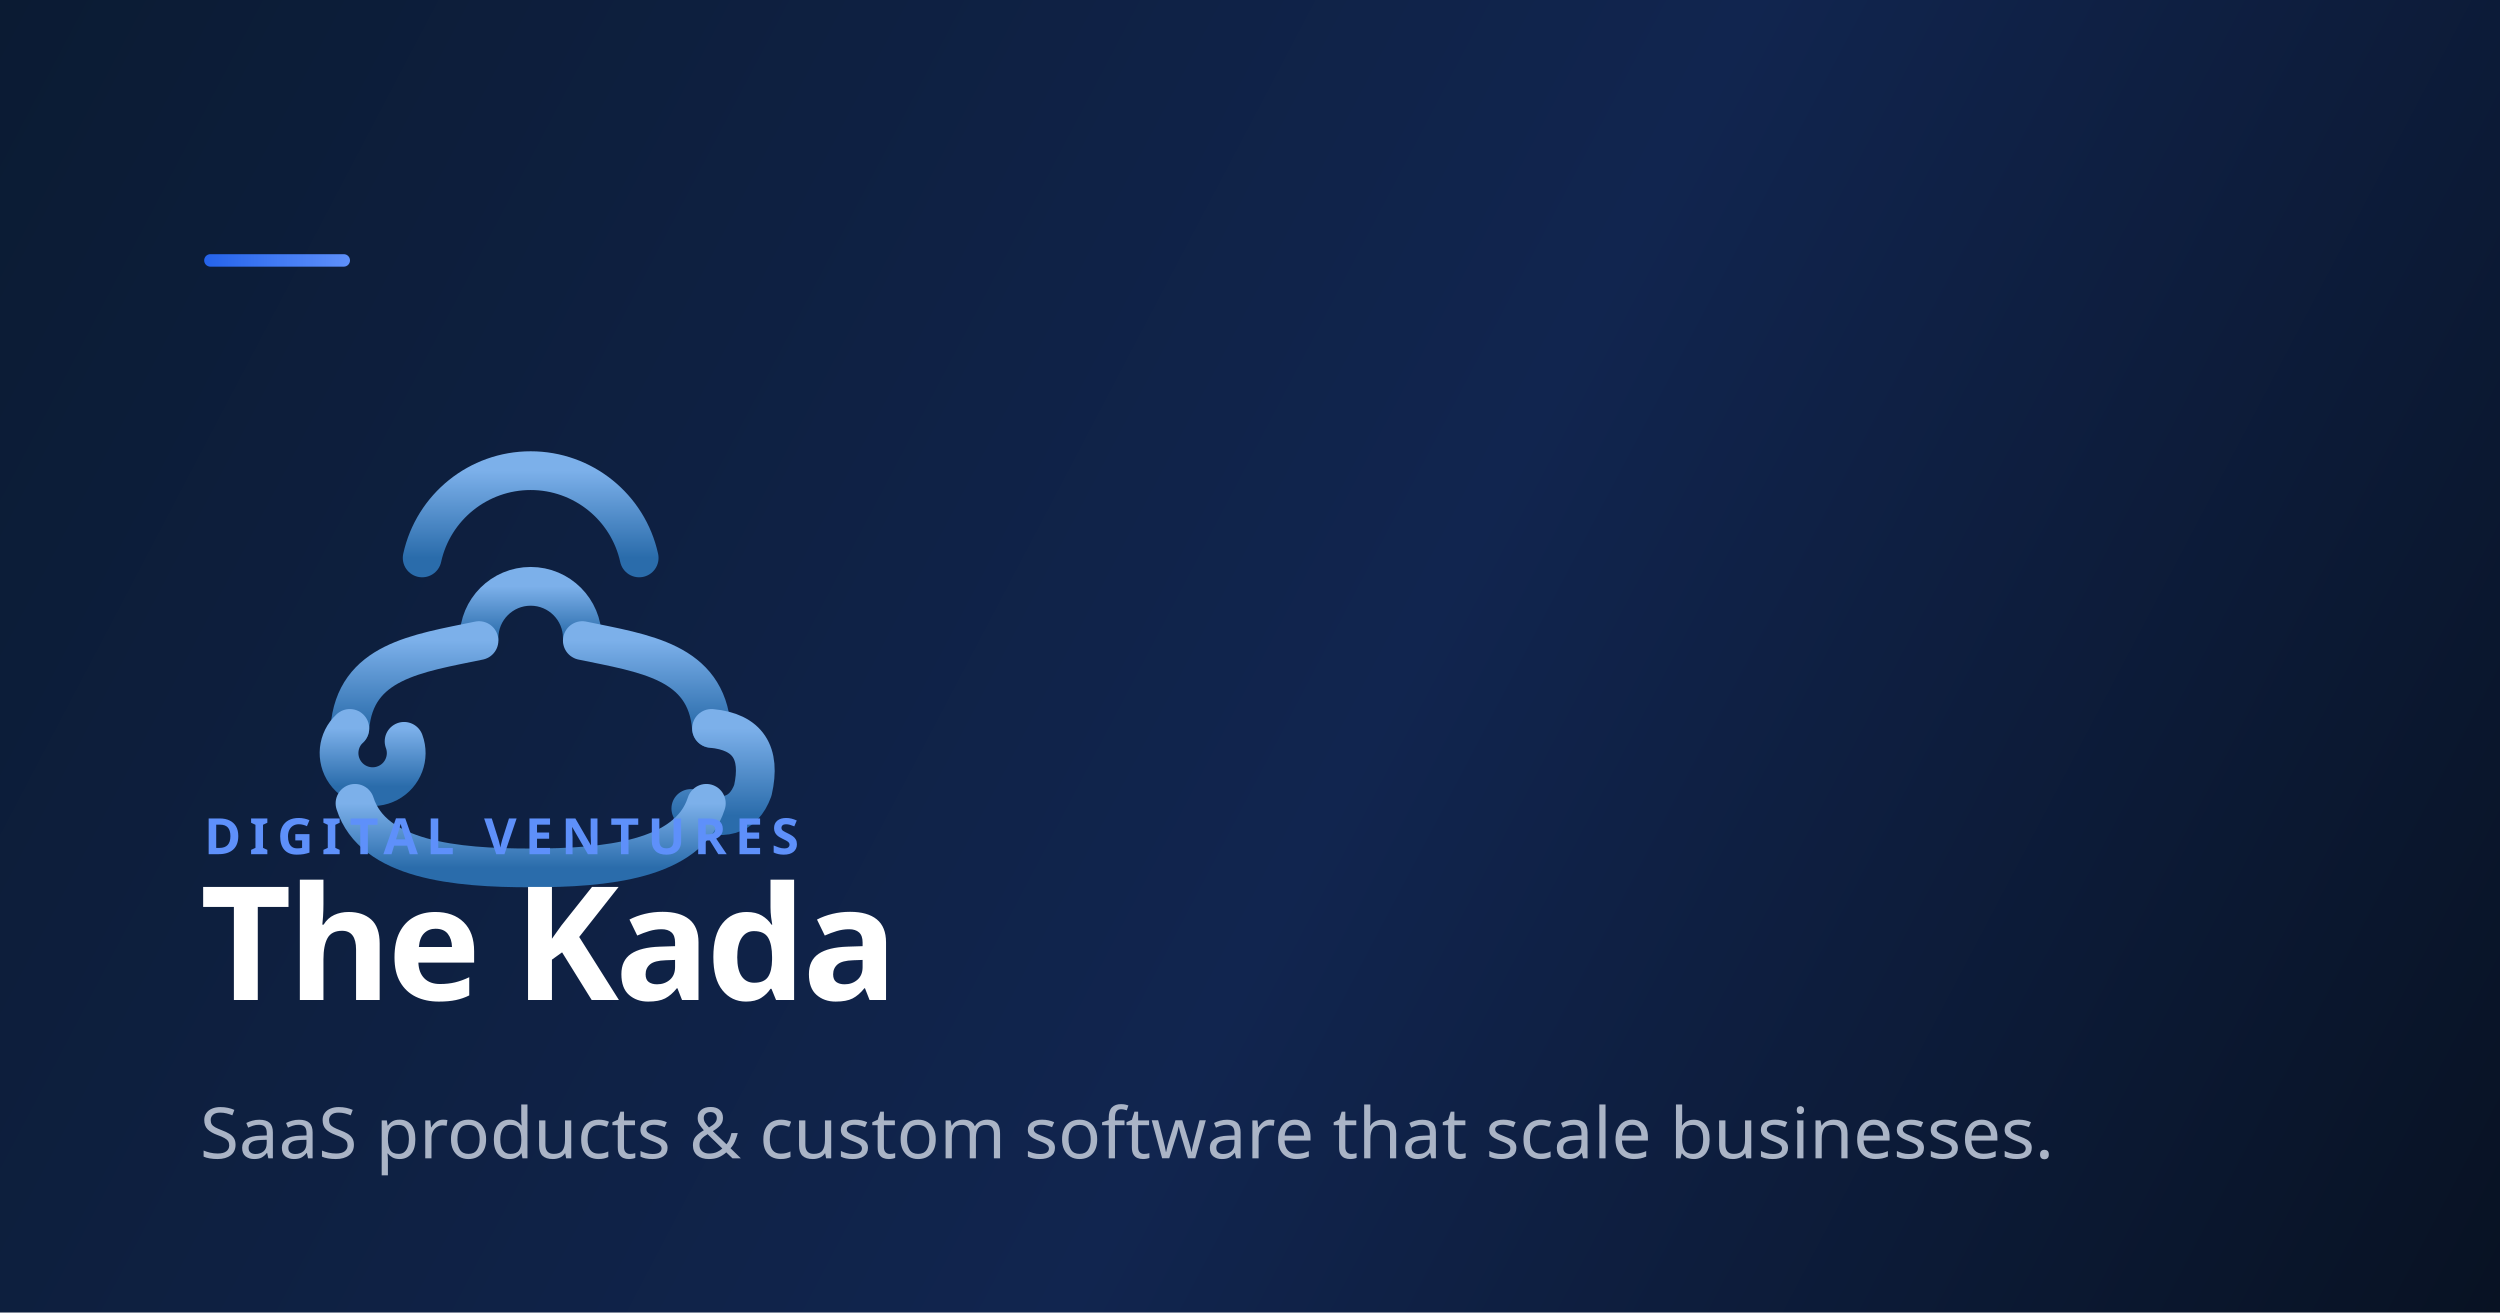
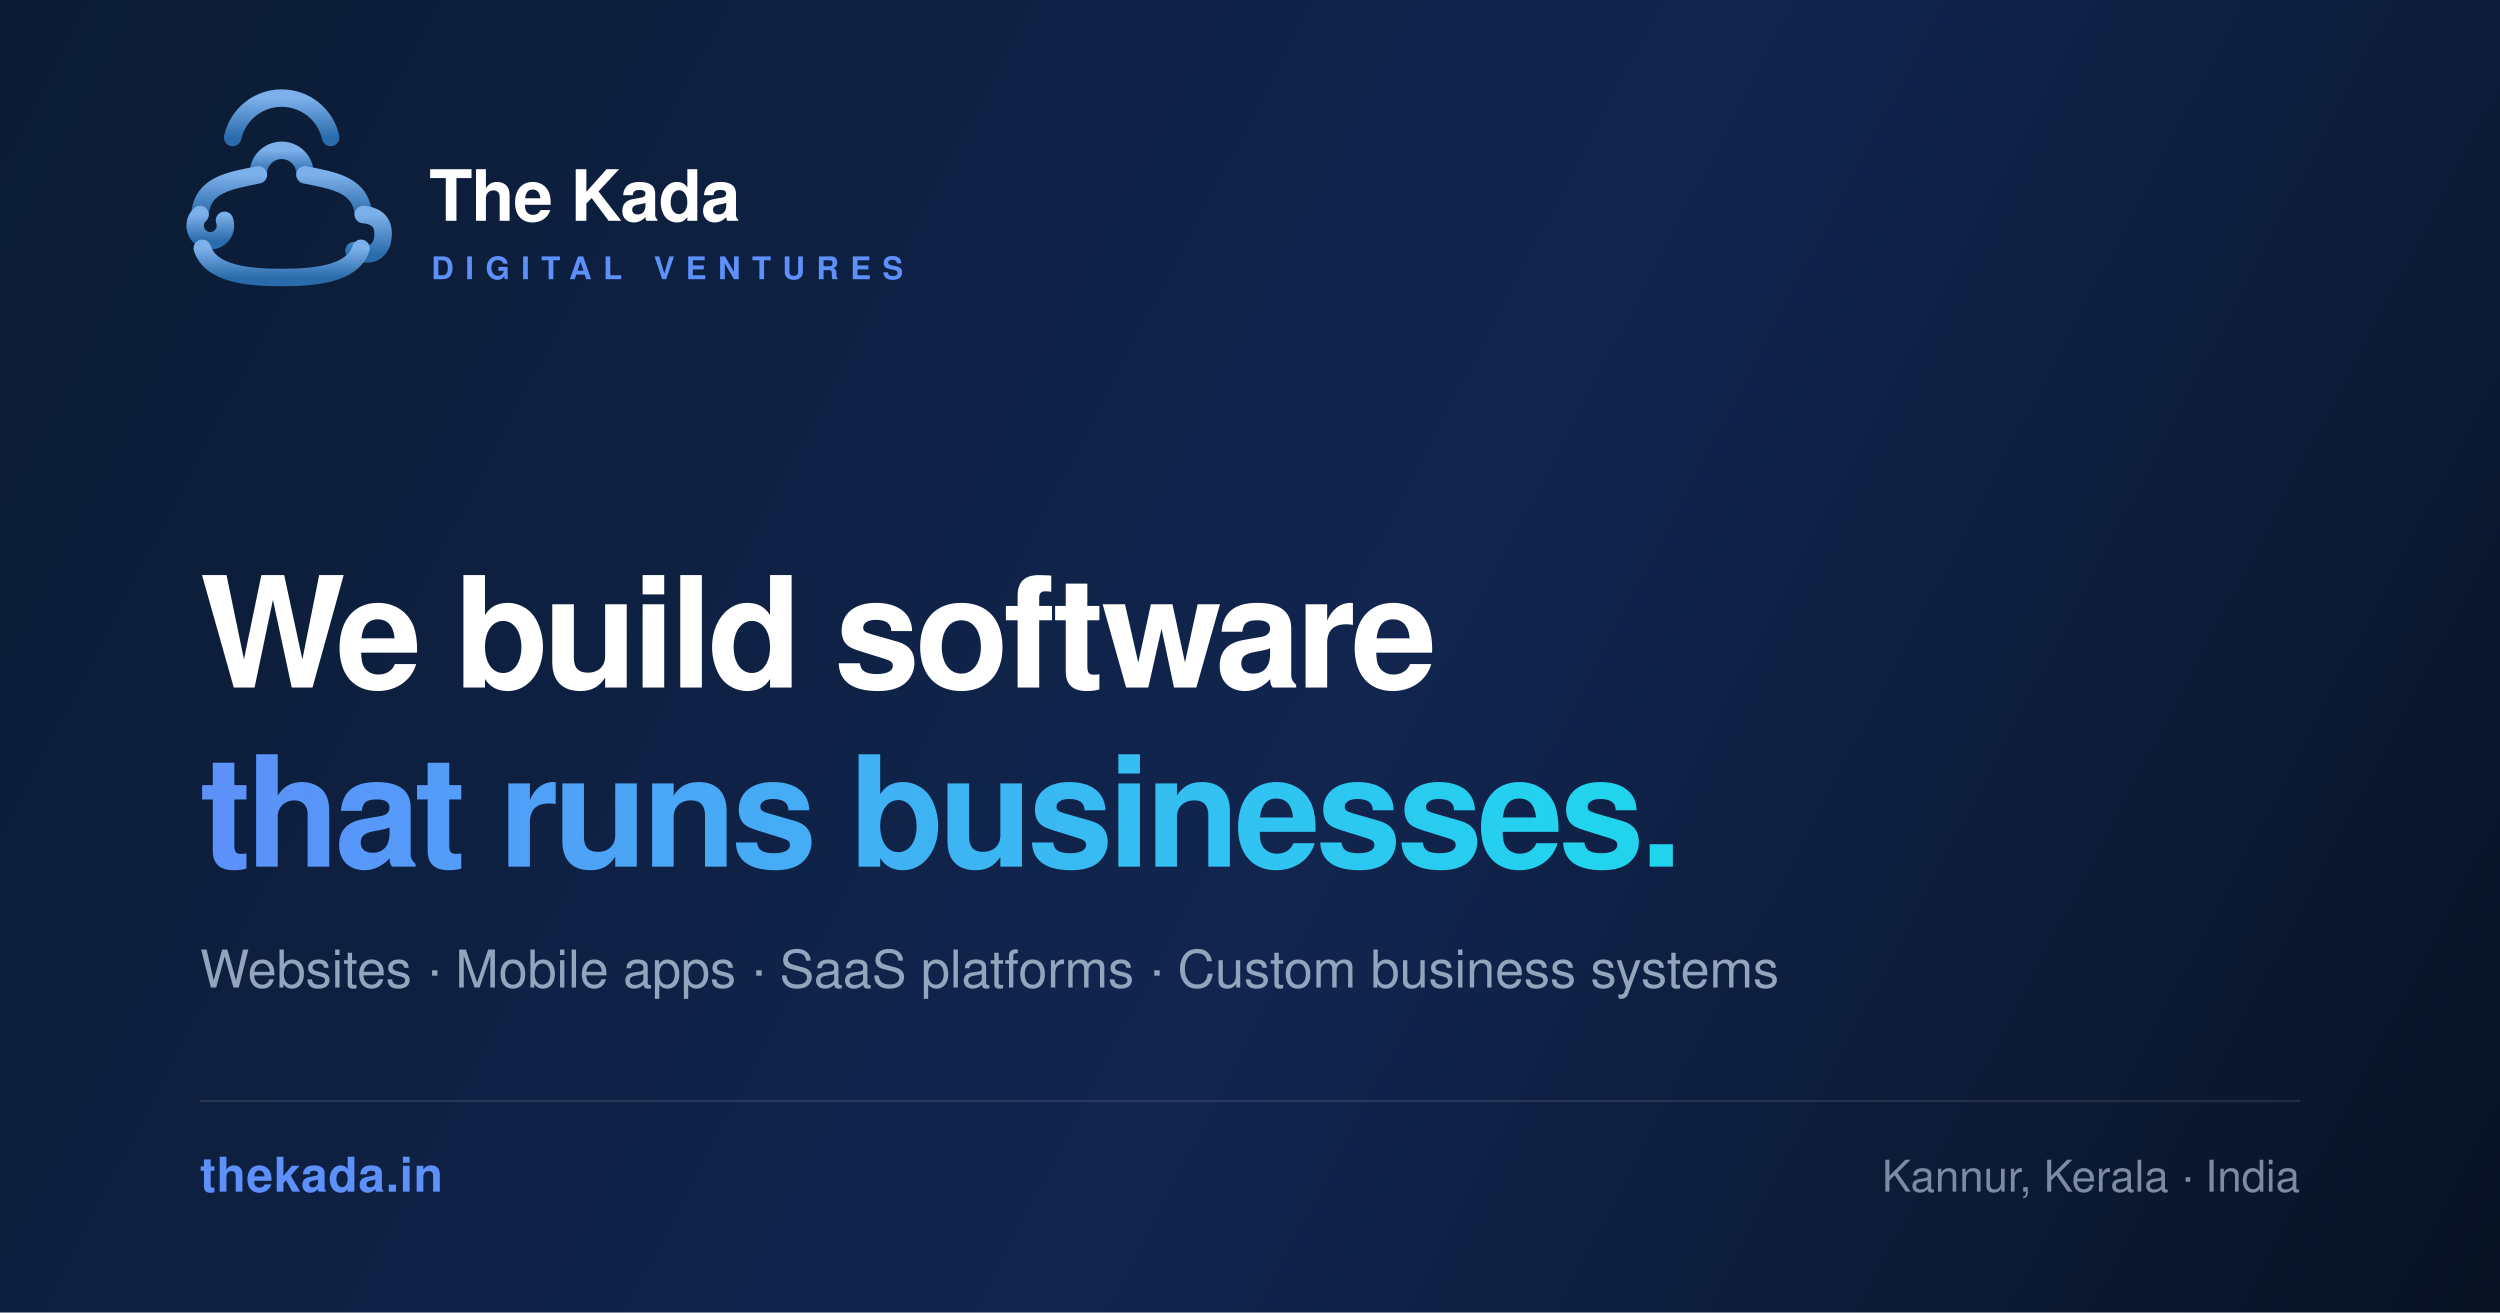
- <svg xmlns="http://www.w3.org/2000/svg" width="1200" height="630" viewBox="0 0 1200 630" fill="none" role="img" aria-label="The Kada Digital Ventures">
+ <svg xmlns="http://www.w3.org/2000/svg" width="1200" height="630" viewBox="0 0 1200 630" fill="none" role="img" aria-label="The Kada Digital Ventures — We build software that runs businesses">
  <defs>
    <linearGradient id="bg" x1="0" y1="0" x2="1200" y2="630" gradientUnits="userSpaceOnUse">
      <stop stop-color="#0B1B33" />
      <stop offset="0.55" stop-color="#11254F" />
      <stop offset="1" stop-color="#081223" />
    </linearGradient>
-     <radialGradient id="glow" cx="0" cy="0" r="1" gradientTransform="translate(940 150) rotate(130) scale(520)">
+     <radialGradient id="glow" cx="0" cy="0" r="1" gradientTransform="translate(980 120) rotate(130) scale(560)">
      <stop stop-color="#2563EB" stop-opacity="0.45" />
      <stop offset="1" stop-color="#2563EB" stop-opacity="0" />
    </radialGradient>
    <linearGradient id="mark" x1="0" y1="0" x2="0" y2="1">
      <stop stop-color="#7CB0EA" />
      <stop offset="1" stop-color="#2A6CAB" />
    </linearGradient>
-     <linearGradient id="accent" x1="0" y1="0" x2="1" y2="0">
-       <stop stop-color="#2563EB" />
-       <stop offset="1" stop-color="#5E90FA" />
+     <linearGradient id="accent" x1="96" y1="0" x2="760" y2="0" gradientUnits="userSpaceOnUse">
+       <stop stop-color="#5E90FA" />
+       <stop offset="1" stop-color="#22D3EE" />
    </linearGradient>
  </defs>
  <rect width="1200" height="630" fill="url(#bg)" />
  <rect width="1200" height="630" fill="url(#glow)" />
-   <g transform="translate(96 150) scale(0.62)" stroke="url(#mark)" stroke-width="30" stroke-linecap="round" stroke-linejoin="round" fill="none">
+   <g transform="translate(96 66) scale(0.28) translate(-116 -190)" stroke="url(#mark)" stroke-width="30" stroke-linecap="round" stroke-linejoin="round" fill="none">
    <path d="M172 190 A86 86 0 0 1 340 190" />
    <path d="M216 252 A40 40 0 0 1 296 252" />
    <path d="M216 254 C168 264 120 270 116 322" />
    <path d="M116 322 a26 26 0 1 0 42 10" />
    <path d="M296 254 C344 264 392 270 396 322" />
    <path d="M396 322 q42 4 32 48 q-11 30 -48 14" />
    <path d="M120 380 C134 424 198 430 256 430 C314 430 378 424 392 380" />
  </g>
-   <text x="98" y="410" font-family="'Outfit','Segoe UI',sans-serif" font-size="24" letter-spacing="4" font-weight="700" fill="#5E90FA">DIGITAL VENTURES</text>
-   <text x="96" y="480" font-family="'Outfit','Segoe UI',sans-serif" font-size="76" font-weight="800" letter-spacing="-2" fill="#FFFFFF">The Kada</text>
-   <text x="96" y="556" font-family="'Outfit','Segoe UI',sans-serif" font-size="34" font-weight="500" fill="#AAB4C6">SaaS products &amp; custom software that scale businesses.</text>
-   <rect x="98" y="122" width="70" height="6" rx="3" fill="url(#accent)" />
+   <text x="206" y="106" font-family="'Outfit','Helvetica Neue',Helvetica,Arial,sans-serif" font-size="34" font-weight="800" letter-spacing="-0.5" fill="#FFFFFF">The Kada</text>
+   <text x="207" y="134" font-family="'Outfit','Helvetica Neue',Helvetica,Arial,sans-serif" font-size="15" font-weight="700" letter-spacing="5.5" fill="#5E90FA">DIGITAL VENTURES</text>
+   <text x="96" y="330" font-family="'Outfit','Helvetica Neue',Helvetica,Arial,sans-serif" font-size="74" font-weight="800" letter-spacing="-2.5" fill="#FFFFFF">We build software</text>
+   <text x="96" y="416" font-family="'Outfit','Helvetica Neue',Helvetica,Arial,sans-serif" font-size="74" font-weight="800" letter-spacing="-2.5" fill="url(#accent)">that runs businesses.</text>
+   <text x="96" y="474" font-family="'Outfit','Helvetica Neue',Helvetica,Arial,sans-serif" font-size="25" font-weight="500" fill="#93A4BD">Websites · Mobile apps · SaaS platforms · Custom business systems</text>
+   <rect x="96" y="528" width="1008" height="1" fill="#FFFFFF" fill-opacity="0.1" />
+   <text x="96" y="572" font-family="'Outfit','Helvetica Neue',Helvetica,Arial,sans-serif" font-size="23" font-weight="700" letter-spacing="0.3" fill="#5E90FA">thekada.in</text>
+   <text x="1104" y="572" text-anchor="end" font-family="'Outfit','Helvetica Neue',Helvetica,Arial,sans-serif" font-size="21" font-weight="500" fill="#7C8AA3">Kannur, Kerala · India</text>
</svg>
